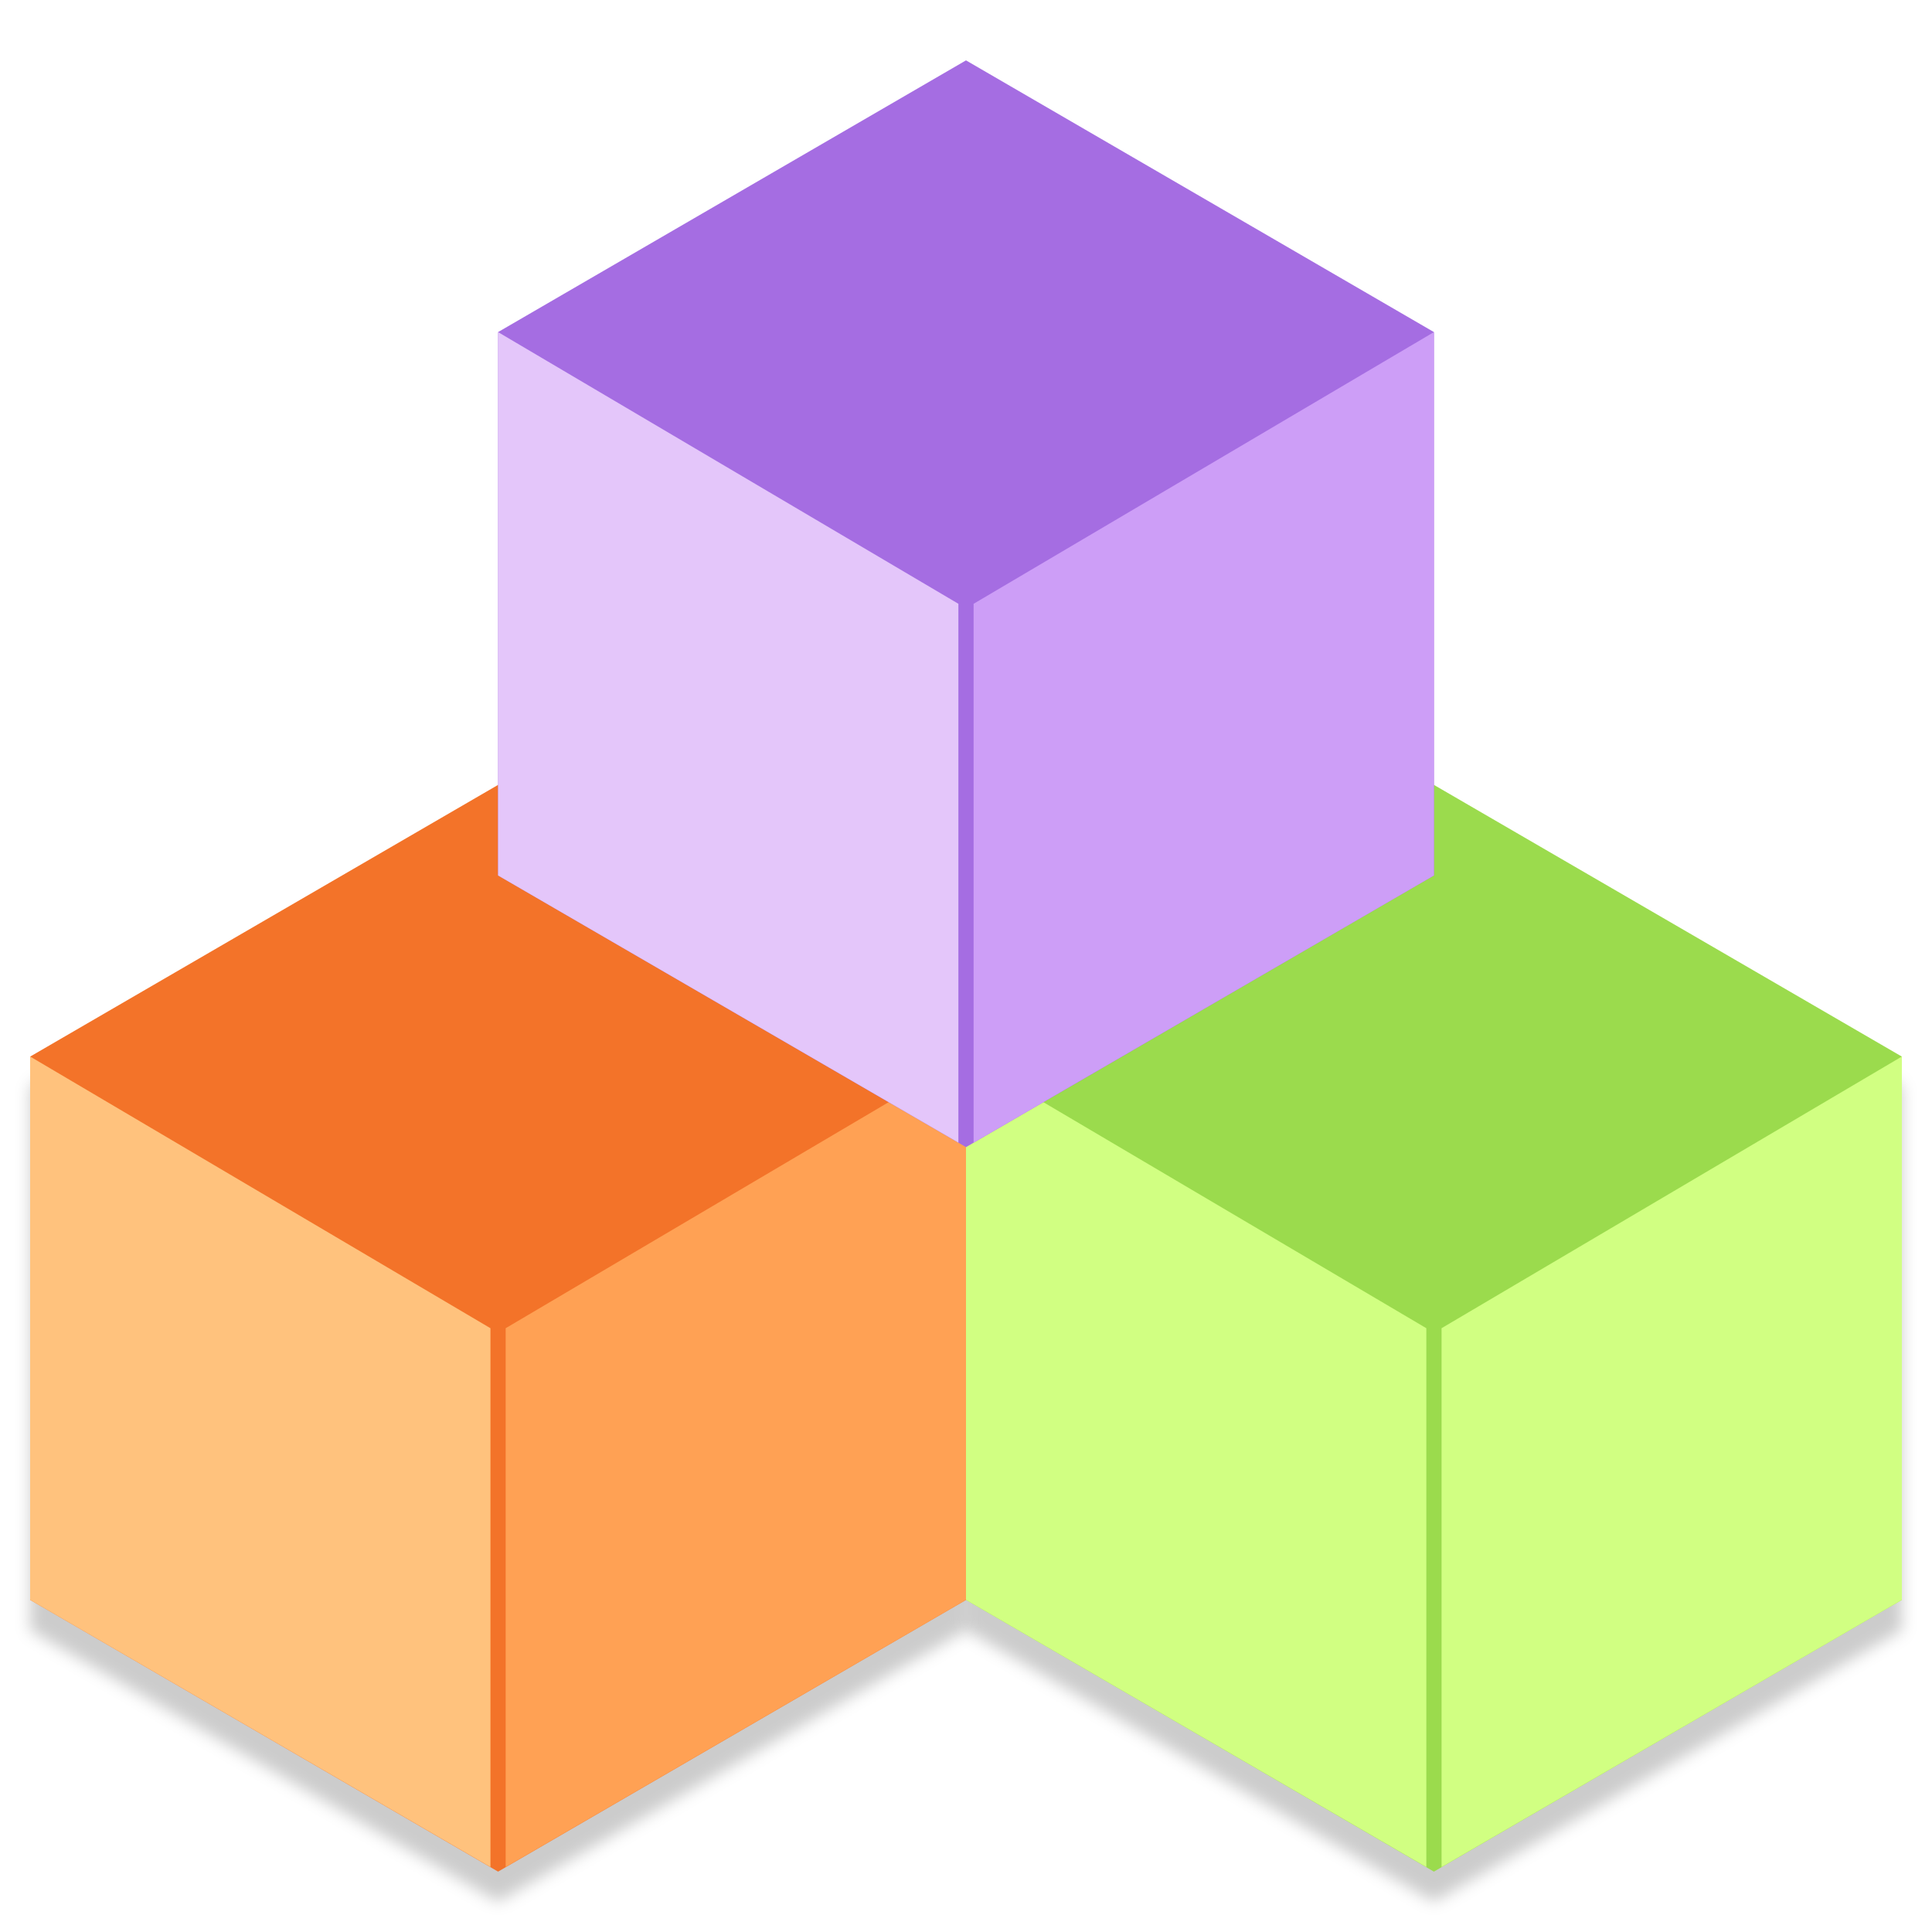
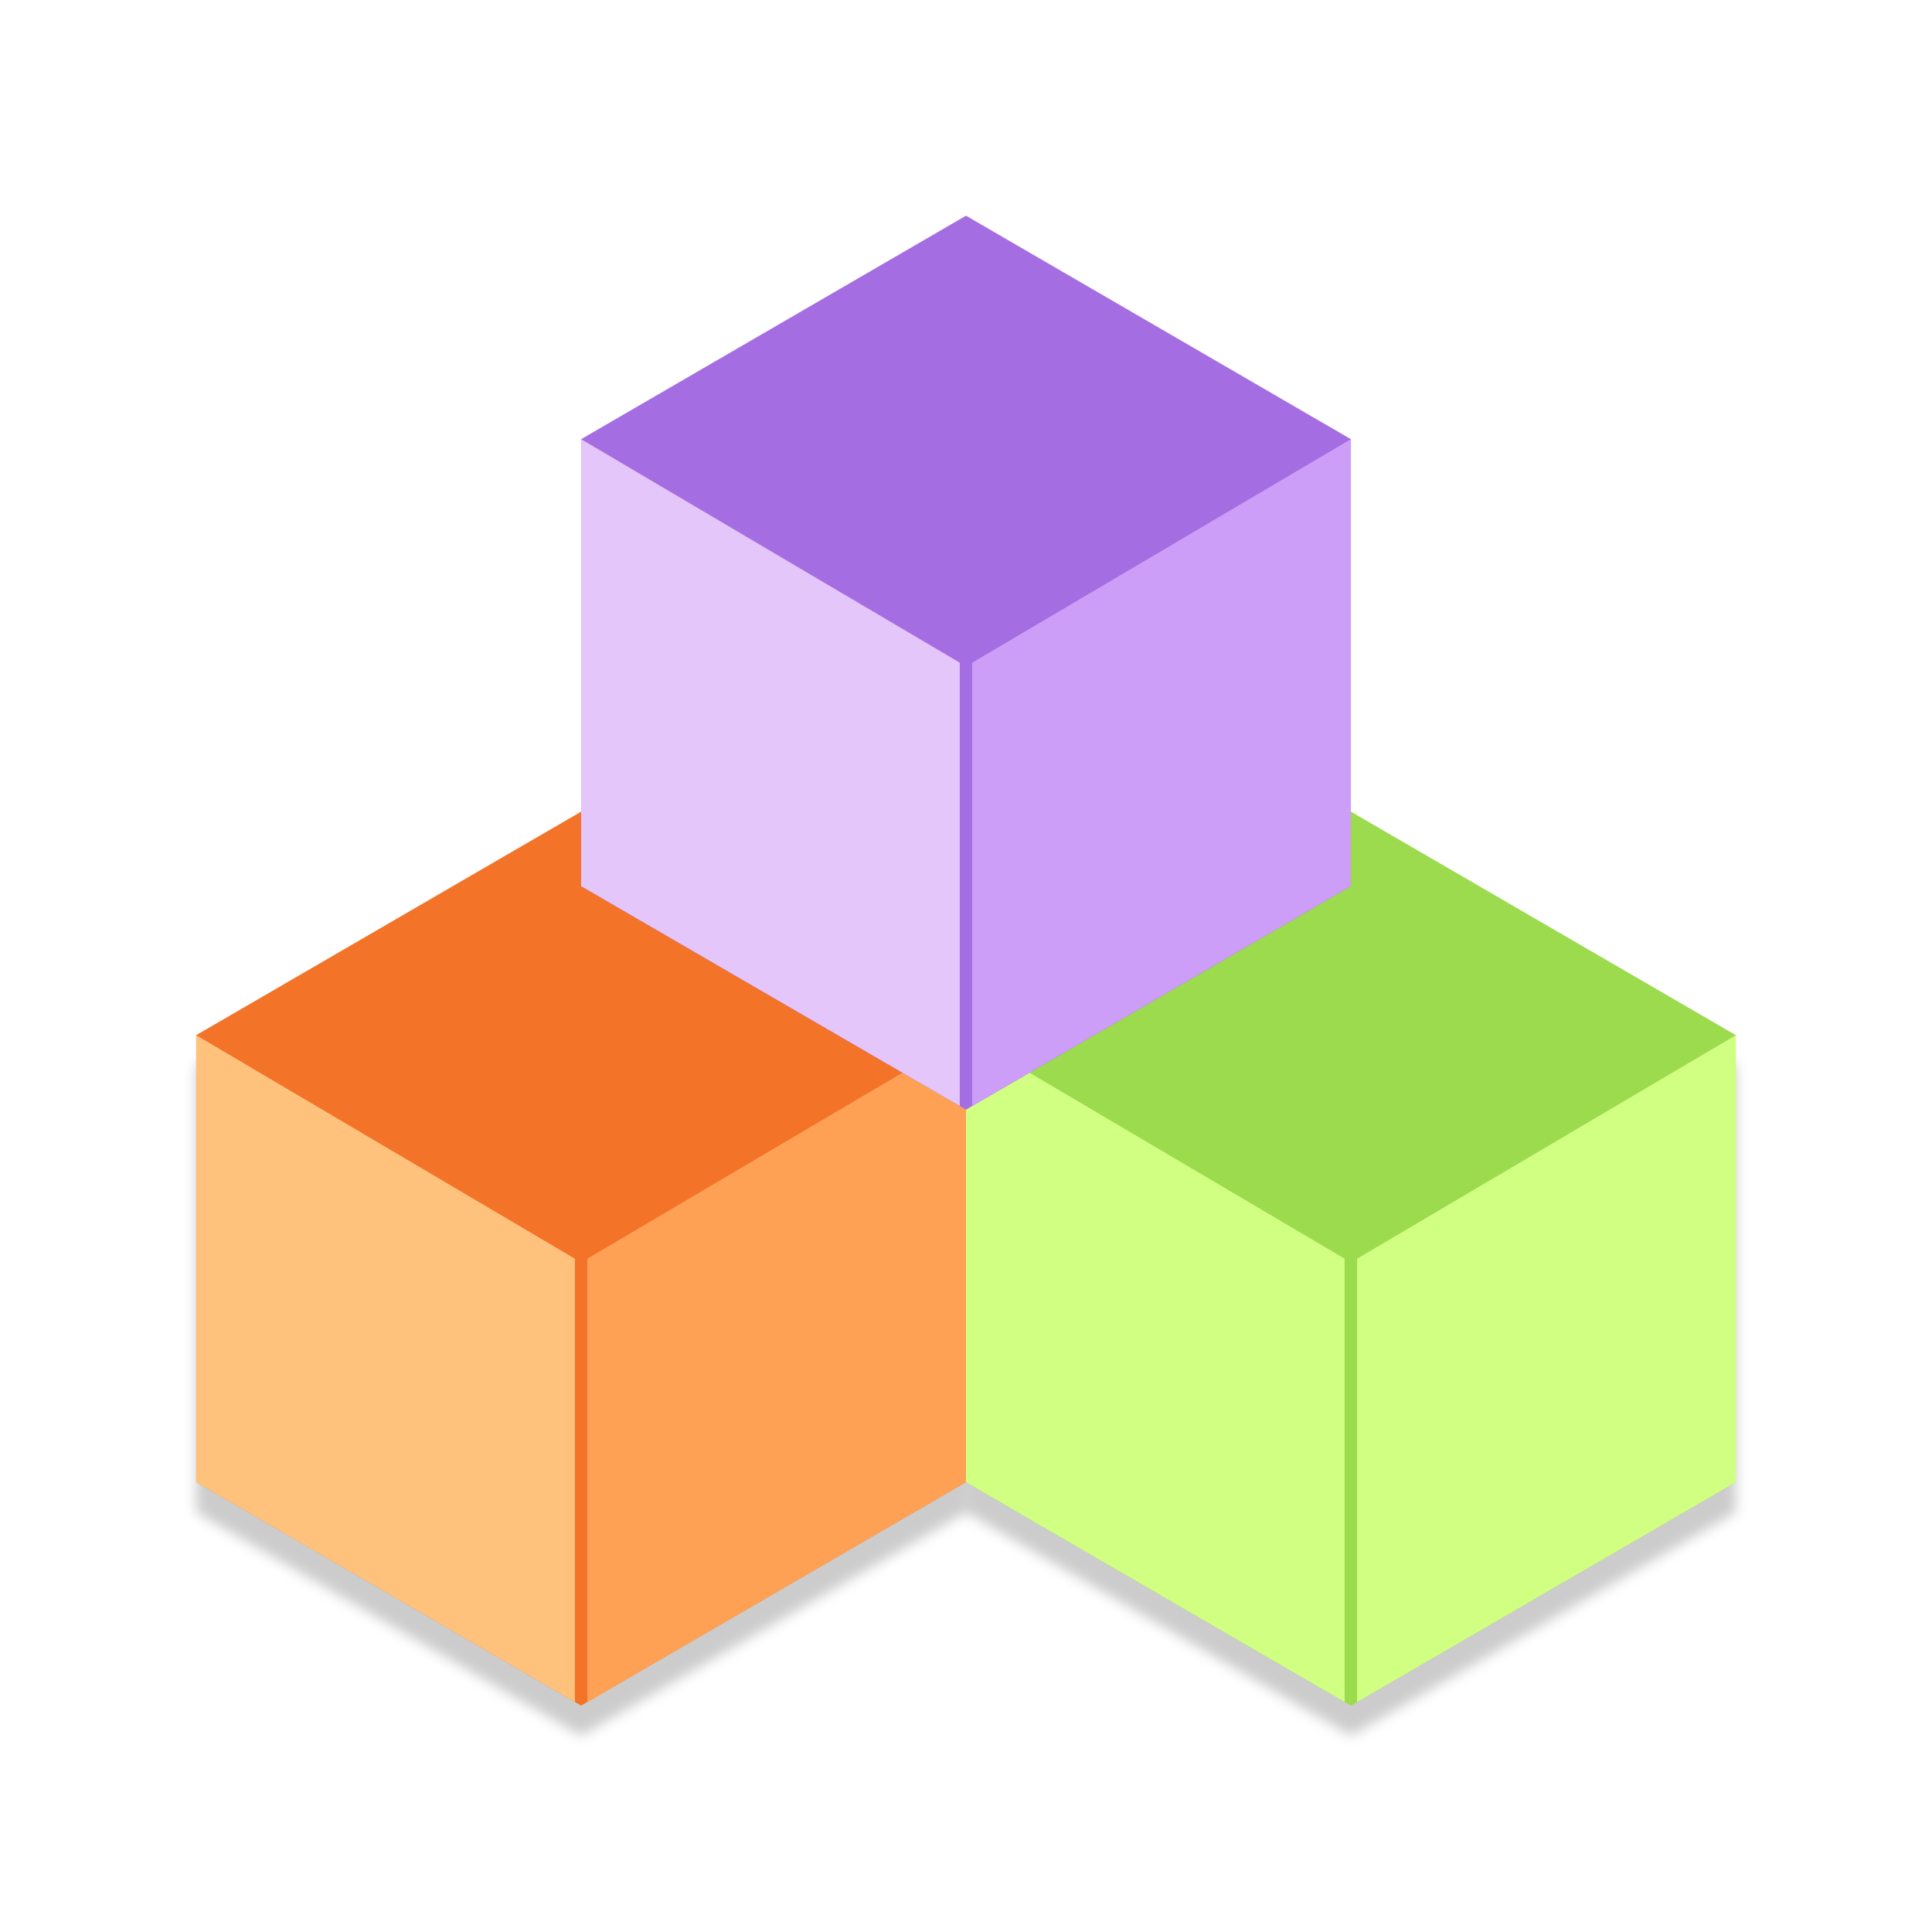
<svg xmlns="http://www.w3.org/2000/svg" width="48" height="48" viewBox="0 0 12.7 12.7" version="1.1" id="svg5652">
  <defs id="defs5646">
-     <filter style="color-interpolation-filters:sRGB" id="filter7190" x="-0.019" width="1.038" y="-0.016" height="1.033">
-       <feGaussianBlur stdDeviation="0.983" id="feGaussianBlur7192" />
+     <filter style="color-interpolation-filters:sRGB" id="filter4555" x="-0.019" width="1.038" y="-0.016" height="1.033">
+       <feGaussianBlur stdDeviation="0.983" id="feGaussianBlur4557" />
    </filter>
-     <filter style="color-interpolation-filters:sRGB" id="filter7194" x="-0.019" width="1.038" y="-0.016" height="1.033">
-       <feGaussianBlur stdDeviation="0.983" id="feGaussianBlur7196" />
+     <filter style="color-interpolation-filters:sRGB" id="filter4559" x="-0.019" width="1.038" y="-0.016" height="1.033">
+       <feGaussianBlur stdDeviation="0.983" id="feGaussianBlur4561" />
    </filter>
  </defs>
  <g id="layer1" transform="translate(-4.4504802e-7,-284.3)">
-     <polygon points="576,62.354 648,62.354 684,124.708 648,187.061 576,187.061 540,124.708 " style="opacity:0.2;fill:#000000;stroke:none;stroke-width:9.138;stroke-miterlimit:4;stroke-dasharray:none;stroke-opacity:1;filter:url(#filter7190)" id="55-4-5" transform="matrix(0,0.04960938,-0.04932786,0,15.57735,262.8687)" />
-     <polygon points="576,62.354 648,62.354 684,124.708 648,187.061 576,187.061 540,124.708 " style="opacity:0.2;fill:#000000;stroke:none;stroke-width:9.138;stroke-miterlimit:4;stroke-dasharray:none;stroke-opacity:1;filter:url(#filter7194)" id="55-4-5-0" transform="matrix(0,0.04960938,-0.04932786,0,9.425782,262.8687)" />
-     <polygon points="648,62.354 684,124.708 648,187.061 576,187.061 540,124.708 576,62.354 " style="fill:#9bdb4d;stroke:none;stroke-width:9.138;stroke-miterlimit:4;stroke-dasharray:none;stroke-opacity:1" id="55-2" transform="matrix(0,0.04960938,-0.04932786,0,15.57734,262.6703)" />
-     <path style="fill:#d1ff82;stroke:none;stroke-width:0.222px;stroke-linecap:butt;stroke-linejoin:miter;stroke-opacity:1" d="m 6.35,294.817 3.026,1.756 v -3.542 L 6.35,291.245 Z" id="path6449-62-9" />
-     <path style="fill:#d1ff82;stroke:none;stroke-width:0.222px;stroke-linecap:butt;stroke-linejoin:miter;stroke-opacity:1" d="m 12.502,294.817 -3.026,1.756 v -3.542 l 3.026,-1.786 z" id="path6449-62-7-3" />
-     <polygon points="576,187.061 540,124.708 576,62.354 648,62.354 684,124.708 648,187.061 " style="fill:#f37329;stroke:none;stroke-width:9.138;stroke-miterlimit:4;stroke-dasharray:none;stroke-opacity:1" id="55-4" transform="matrix(0,0.04960938,-0.04932786,0,9.425782,262.6703)" />
-     <path style="fill:#ffc27d;stroke:none;stroke-width:0.222px;stroke-linecap:butt;stroke-linejoin:miter;stroke-opacity:1" d="m 0.198,294.817 3.026,1.756 v -3.542 L 0.198,291.245 Z" id="path6449-62-78" />
-     <path style="fill:#ffa154;stroke:none;stroke-width:0.222px;stroke-linecap:butt;stroke-linejoin:miter;stroke-opacity:1" d="m 6.35,294.817 -3.026,1.756 v -3.542 l 3.026,-1.786 z" id="path6449-62-7-4" />
-     <polygon points="540,124.708 576,62.354 648,62.354 684,124.708 648,187.061 576,187.061 " style="fill:#a56de2;stroke:none;stroke-width:9.138;stroke-miterlimit:4;stroke-dasharray:none;stroke-opacity:1" id="55" transform="matrix(0,0.04960938,-0.04932786,0,12.50157,257.9078)" />
-     <path style="fill:#e4c6fa;stroke:none;stroke-width:0.222px;stroke-linecap:butt;stroke-linejoin:miter;stroke-opacity:1" d="m 3.274,290.055 3.026,1.756 v -3.542 L 3.274,286.483 Z" id="path6449-62" />
-     <path style="fill:#cd9ef7;stroke:none;stroke-width:0.222px;stroke-linecap:butt;stroke-linejoin:miter;stroke-opacity:1" d="m 9.426,290.055 -3.026,1.756 v -3.542 l 3.026,-1.786 z" id="path6449-62-7" />
+     <polygon points="576,187.061 540,124.708 576,62.354 648,62.354 684,124.708 648,187.061 " style="opacity:0.2;fill:#000000;stroke:none;stroke-width:9.138;stroke-miterlimit:4;stroke-dasharray:none;stroke-opacity:1;filter:url(#filter4559)" id="55-4-3" transform="matrix(0,0.04080771,-0.04057614,0,8.880079,267.7977)" />
+     <polygon points="576,187.061 540,124.708 576,62.354 648,62.354 684,124.708 648,187.061 " style="opacity:0.2;fill:#000000;stroke:none;stroke-width:9.138;stroke-miterlimit:4;stroke-dasharray:none;stroke-opacity:1;filter:url(#filter4555)" id="55-4-3-6" transform="matrix(0,0.04080771,-0.04057614,0,13.94023,267.7977)" />
+     <polygon points="540,124.708 576,62.354 648,62.354 684,124.708 648,187.061 576,187.061 " style="fill:#9bdb4d;stroke:none;stroke-width:9.138;stroke-miterlimit:4;stroke-dasharray:none;stroke-opacity:1" id="55-2" transform="matrix(0,0.04080771,-0.04057614,0,13.94023,267.5992)" />
+     <path style="fill:#d1ff82;stroke:none;stroke-width:0.182px;stroke-linecap:butt;stroke-linejoin:miter;stroke-opacity:1" d="m 6.35,294.043 2.489,1.445 v -2.914 l -2.489,-1.469 z" id="path6449-62-9" />
+     <path style="fill:#d1ff82;stroke:none;stroke-width:0.182px;stroke-linecap:butt;stroke-linejoin:miter;stroke-opacity:1" d="m 11.41,294.043 -2.489,1.445 v -2.914 l 2.489,-1.469 z" id="path6449-62-7-3" />
+     <polygon points="684,124.708 648,187.061 576,187.061 540,124.708 576,62.354 648,62.354 " style="fill:#f37329;stroke:none;stroke-width:9.138;stroke-miterlimit:4;stroke-dasharray:none;stroke-opacity:1" id="55-4" transform="matrix(0,0.04080771,-0.04057614,0,8.880079,267.5992)" />
+     <path style="fill:#ffc27d;stroke:none;stroke-width:0.182px;stroke-linecap:butt;stroke-linejoin:miter;stroke-opacity:1" d="m 1.29,294.043 2.489,1.445 v -2.914 l -2.489,-1.469 z" id="path6449-62-78" />
+     <path style="fill:#ffa154;stroke:none;stroke-width:0.182px;stroke-linecap:butt;stroke-linejoin:miter;stroke-opacity:1" d="m 6.35,294.043 -2.489,1.445 v -2.914 l 2.489,-1.469 z" id="path6449-62-7-4" />
+     <polygon points="648,187.061 576,187.061 540,124.708 576,62.354 648,62.354 684,124.708 " style="fill:#a56de2;stroke:none;stroke-width:9.138;stroke-miterlimit:4;stroke-dasharray:none;stroke-opacity:1" id="55" transform="matrix(0,0.04080771,-0.04057614,0,11.41016,263.6817)" />
+     <path style="fill:#e4c6fa;stroke:none;stroke-width:0.182px;stroke-linecap:butt;stroke-linejoin:miter;stroke-opacity:1" d="m 3.82,290.125 2.489,1.445 v -2.914 l -2.489,-1.469 z" id="path6449-62" />
+     <path style="fill:#cd9ef7;stroke:none;stroke-width:0.182px;stroke-linecap:butt;stroke-linejoin:miter;stroke-opacity:1" d="m 8.88,290.125 -2.489,1.445 v -2.914 l 2.489,-1.469 z" id="path6449-62-7" />
  </g>
</svg>
